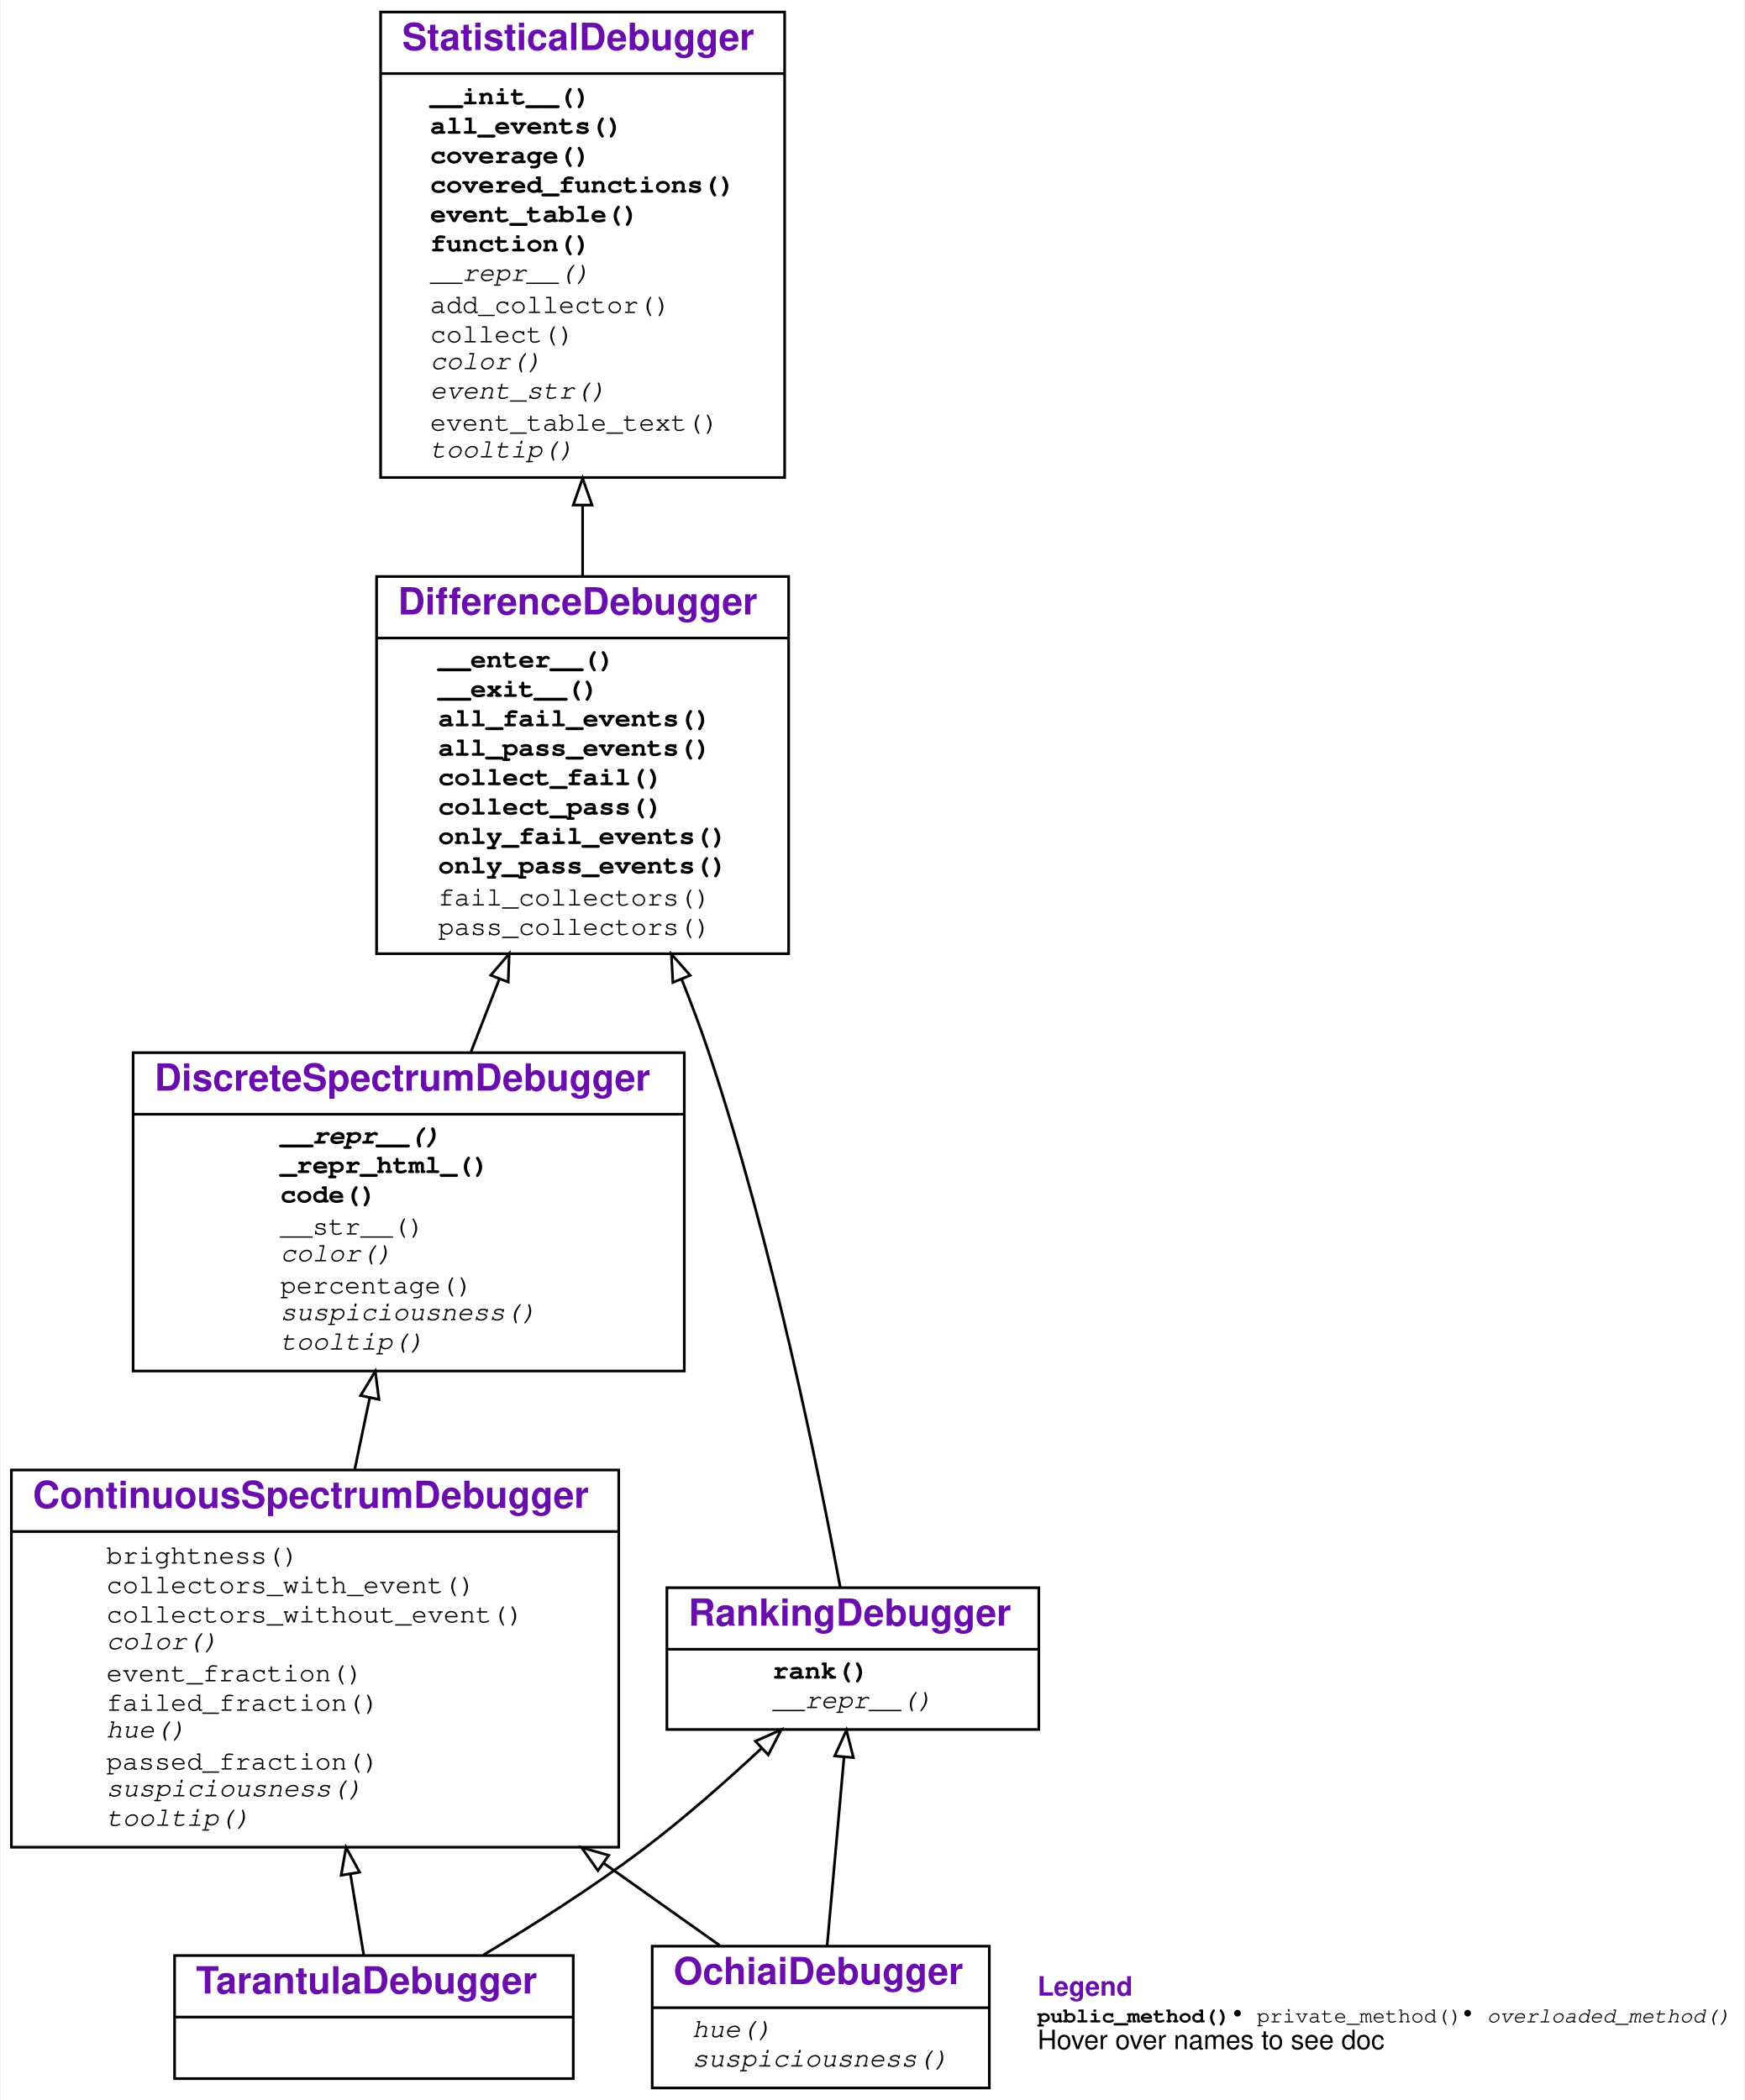
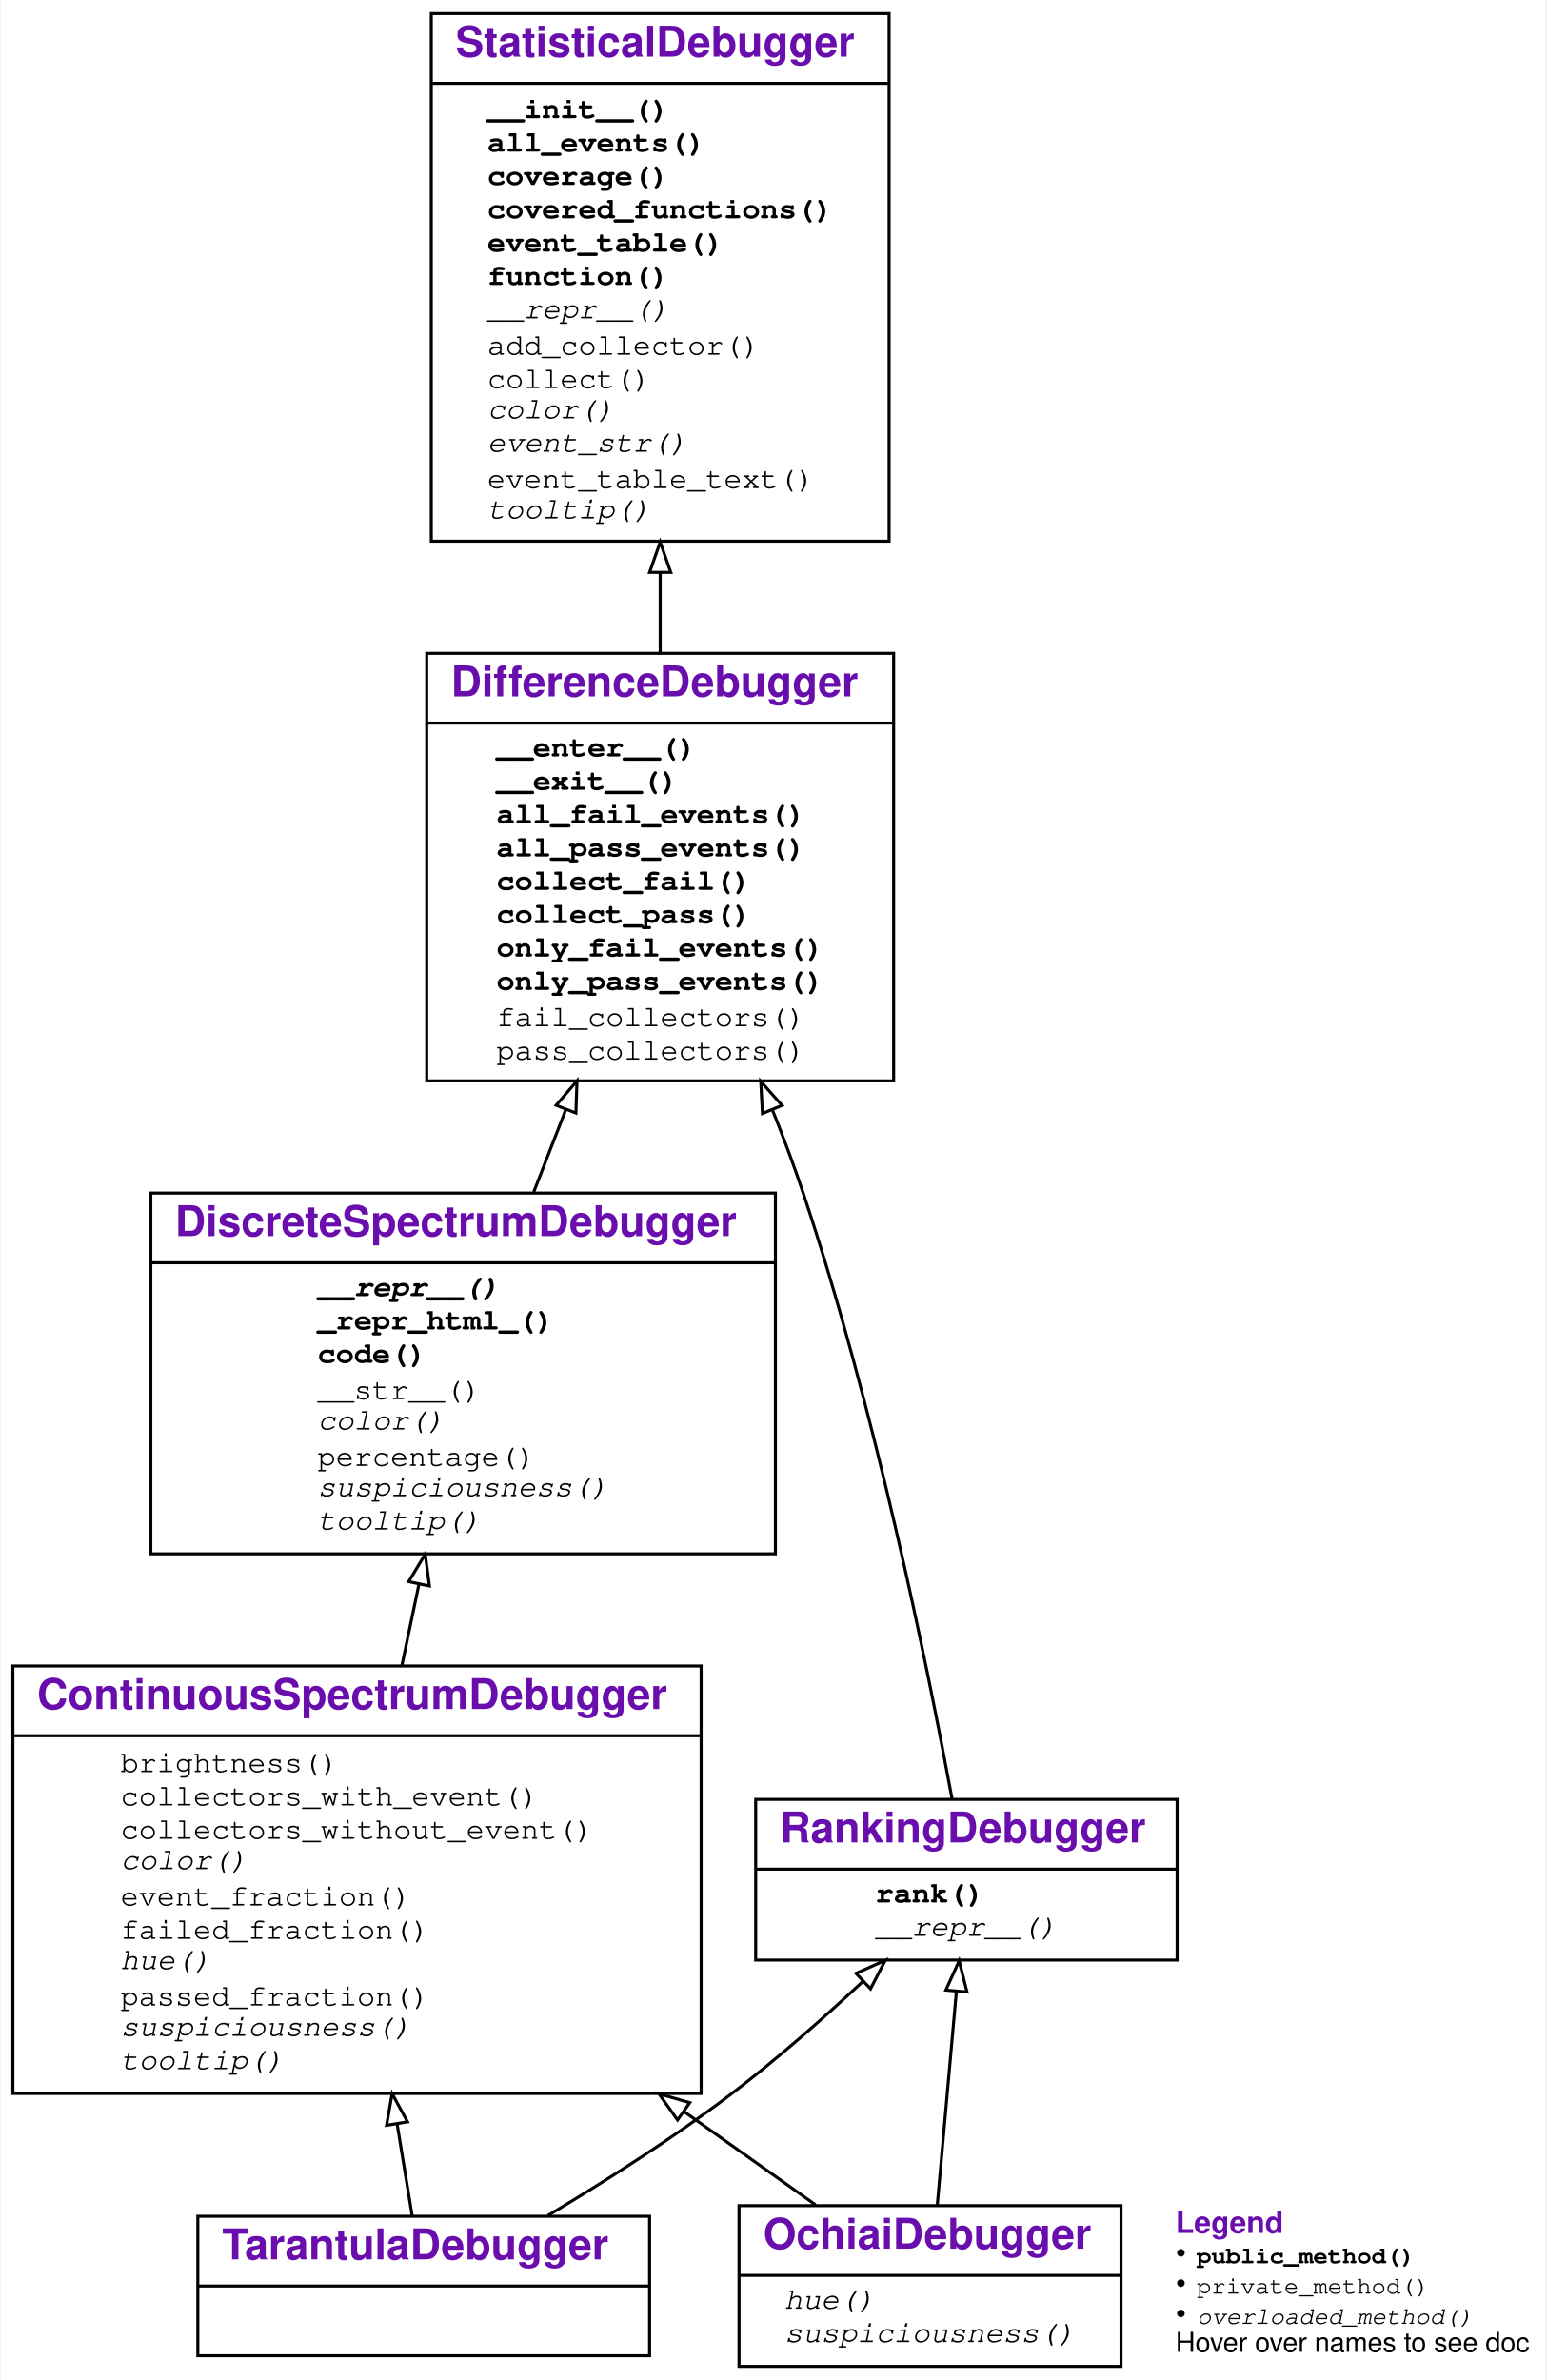
- <svg xmlns="http://www.w3.org/2000/svg" xmlns:xlink="http://www.w3.org/1999/xlink" width="652pt" height="785pt" viewBox="0.00 0.00 651.50 785.00">
+ <svg xmlns="http://www.w3.org/2000/svg" xmlns:xlink="http://www.w3.org/1999/xlink" width="510pt" height="785pt" viewBox="0.00 0.00 509.50 785.00">
  <g id="graph0" class="graph" transform="scale(1 1) rotate(0) translate(4 781)">
    <g id="a_graph0">
      <a xlink:title="TarantulaDebugger class hierarchy">
-         <polygon fill="#ffffff" stroke="transparent" points="-4,4 -4,-781 647.5,-781 647.5,4 -4,4" />
+         <polygon fill="#ffffff" stroke="transparent" points="-4,4 -4,-781 505.5,-781 505.5,4 -4,4" />
      </a>
    </g>
    <g id="node1" class="node">
      <g id="a_node1">
        <a xlink:href="#" xlink:title="class TarantulaDebugger">
          <polygon fill="none" stroke="#000000" points="61,-4 61,-50 210,-50 210,-4 61,-4" />
          <text text-anchor="start" x="69" y="-35.8" font-family="Raleway, Helvetica, Arial, sans-serif" font-weight="bold" font-size="14.00" fill="#6a0dad">TarantulaDebugger</text>
          <polyline fill="none" stroke="#000000" points="61,-27 210,-27 " />
          <text text-anchor="start" x="133.5" y="-11.8" font-family="Raleway, Helvetica, Arial, sans-serif" font-size="14.00" fill="#000000"> </text>
        </a>
      </g>
    </g>
    <g id="node2" class="node">
      <g id="a_node2">
        <a xlink:href="#" xlink:title="class ContinuousSpectrumDebugger">
          <polygon fill="none" stroke="#000000" points="0,-90.5 0,-231.5 227,-231.5 227,-90.5 0,-90.5" />
          <text text-anchor="start" x="8" y="-217.3" font-family="Raleway, Helvetica, Arial, sans-serif" font-weight="bold" font-size="14.00" fill="#6a0dad">ContinuousSpectrumDebugger</text>
          <polyline fill="none" stroke="#000000" points="0,-208.5 227,-208.5 " />
          <g id="a_node2_0">
            <a xlink:href="#" xlink:title="ContinuousSpectrumDebugger">
              <g id="a_node2_1">
                <a xlink:href="#" xlink:title="brightness(self, line)">
                  <text text-anchor="start" x="35.5" y="-196.5" font-family="'Fira Mono', 'Source Code Pro', 'Courier', monospace" font-size="10.00" fill="#000000">brightness()</text>
                </a>
              </g>
              <g id="a_node2_2">
                <a xlink:href="#" xlink:title="collectors_with_event(self, event, category):&#10;    Return all collectors in a category&#10;    that observed the given event.">
                  <text text-anchor="start" x="35.5" y="-185.5" font-family="'Fira Mono', 'Source Code Pro', 'Courier', monospace" font-size="10.00" fill="#000000">collectors_with_event()</text>
                </a>
              </g>
              <g id="a_node2_3">
                <a xlink:href="#" xlink:title="collectors_without_event(self, event, category):&#10;    Return all collectors in a category&#10;    that did not observe the given event.">
                  <text text-anchor="start" x="35.5" y="-174.5" font-family="'Fira Mono', 'Source Code Pro', 'Courier', monospace" font-size="10.00" fill="#000000">collectors_without_event()</text>
                </a>
              </g>
              <g id="a_node2_4">
                <a xlink:href="#" xlink:title="color(self, event)">
                  <text text-anchor="start" x="35.5" y="-164.5" font-family="'Fira Mono', 'Source Code Pro', 'Courier', monospace" font-style="italic" font-size="10.00" fill="#000000">color()</text>
                </a>
              </g>
              <g id="a_node2_5">
                <a xlink:href="#" xlink:title="event_fraction(self, event, category)">
                  <text text-anchor="start" x="35.5" y="-152.5" font-family="'Fira Mono', 'Source Code Pro', 'Courier', monospace" font-size="10.00" fill="#000000">event_fraction()</text>
                </a>
              </g>
              <g id="a_node2_6">
                <a xlink:href="#" xlink:title="failed_fraction(self, line_number)">
                  <text text-anchor="start" x="35.5" y="-141.5" font-family="'Fira Mono', 'Source Code Pro', 'Courier', monospace" font-size="10.00" fill="#000000">failed_fraction()</text>
                </a>
              </g>
              <g id="a_node2_7">
                <a xlink:href="#" xlink:title="hue(self, line_number):&#10;    Return a color hue from 0.0 (red) to 1.0 (green).">
                  <text text-anchor="start" x="35.5" y="-131.5" font-family="'Fira Mono', 'Source Code Pro', 'Courier', monospace" font-style="italic" font-size="10.00" fill="#000000">hue()</text>
                </a>
              </g>
              <g id="a_node2_8">
                <a xlink:href="#" xlink:title="passed_fraction(self, line_number)">
                  <text text-anchor="start" x="35.5" y="-119.5" font-family="'Fira Mono', 'Source Code Pro', 'Courier', monospace" font-size="10.00" fill="#000000">passed_fraction()</text>
                </a>
              </g>
              <g id="a_node2_9">
                <a xlink:href="#" xlink:title="suspiciousness(self, event)">
                  <text text-anchor="start" x="35.5" y="-109.5" font-family="'Fira Mono', 'Source Code Pro', 'Courier', monospace" font-style="italic" font-size="10.00" fill="#000000">suspiciousness()</text>
                </a>
              </g>
              <g id="a_node2_10">
                <a xlink:href="#" xlink:title="tooltip(self, event)">
                  <text text-anchor="start" x="35.5" y="-98.5" font-family="'Fira Mono', 'Source Code Pro', 'Courier', monospace" font-style="italic" font-size="10.00" fill="#000000">tooltip()</text>
                </a>
              </g>
            </a>
          </g>
        </a>
      </g>
    </g>
    <g id="edge1" class="edge">
      <path fill="none" stroke="#000000" d="M131.718,-50.035C130.274,-58.833 128.532,-69.44 126.706,-80.563" />
      <polygon fill="none" stroke="#000000" points="123.251,-80.003 125.085,-90.438 130.159,-81.137 123.251,-80.003" />
    </g>
    <g id="node6" class="node">
      <g id="a_node6">
        <a xlink:href="#" xlink:title="class RankingDebugger">
          <polygon fill="none" stroke="#000000" points="245,-134.5 245,-187.5 384,-187.5 384,-134.5 245,-134.5" />
          <text text-anchor="start" x="253" y="-173.3" font-family="Raleway, Helvetica, Arial, sans-serif" font-weight="bold" font-size="14.00" fill="#6a0dad">RankingDebugger</text>
          <polyline fill="none" stroke="#000000" points="245,-164.5 384,-164.5 " />
          <g id="a_node6_11">
            <a xlink:href="#" xlink:title="RankingDebugger">
              <g id="a_node6_12">
                <a xlink:href="#" xlink:title="rank(self):&#10;    Return a list of events, sorted by suspiciousness, highest first.">
                  <text text-anchor="start" x="284.5" y="-153.5" font-family="'Fira Mono', 'Source Code Pro', 'Courier', monospace" font-weight="bold" font-size="10.00" fill="#000000">rank()</text>
                </a>
              </g>
              <g id="a_node6_13">
                <a xlink:href="#" xlink:title="__repr__(self)">
                  <text text-anchor="start" x="284.5" y="-142.5" font-family="'Fira Mono', 'Source Code Pro', 'Courier', monospace" font-style="italic" font-size="10.00" fill="#000000">__repr__()</text>
                </a>
              </g>
            </a>
          </g>
        </a>
      </g>
    </g>
    <g id="edge5" class="edge">
      <path fill="none" stroke="#000000" d="M176.423,-50.226C195.247,-61.483 217.553,-75.653 236.5,-90 251.511,-101.366 267.046,-115.055 280.263,-127.368" />
      <polygon fill="none" stroke="#000000" points="278.079,-130.118 287.756,-134.43 282.88,-125.024 278.079,-130.118" />
    </g>
    <g id="node3" class="node">
      <g id="a_node3">
        <a xlink:href="#" xlink:title="class DiscreteSpectrumDebugger">
          <polygon fill="none" stroke="#000000" points="45.5,-268.5 45.5,-387.5 251.5,-387.5 251.5,-268.5 45.5,-268.5" />
          <text text-anchor="start" x="53.5" y="-373.3" font-family="Raleway, Helvetica, Arial, sans-serif" font-weight="bold" font-size="14.00" fill="#6a0dad">DiscreteSpectrumDebugger</text>
          <polyline fill="none" stroke="#000000" points="45.5,-364.5 251.5,-364.5 " />
          <g id="a_node3_14">
            <a xlink:href="#" xlink:title="DiscreteSpectrumDebugger">
              <g id="a_node3_15">
                <a xlink:href="#" xlink:title="__repr__(self):&#10;    Show code as string">
                  <text text-anchor="start" x="100.5" y="-353.5" font-family="'Fira Mono', 'Source Code Pro', 'Courier', monospace" font-weight="bold" font-style="italic" font-size="10.00" fill="#000000">__repr__()</text>
                </a>
              </g>
              <g id="a_node3_16">
                <a xlink:href="#" xlink:title="_repr_html_(self):&#10;    When output in Jupyter, visualize as HTML">
                  <text text-anchor="start" x="100.5" y="-342.5" font-family="'Fira Mono', 'Source Code Pro', 'Courier', monospace" font-weight="bold" font-size="10.00" fill="#000000">_repr_html_()</text>
                </a>
              </g>
              <g id="a_node3_17">
                <a xlink:href="#" xlink:title="code(self, functions=None, color=False, suspiciousness=False, line_numbers=True):&#10;    Print a listing of `functions` (default: covered functions).&#10;    If `color` is set, render as HTML, using suspiciousness colors.&#10;    If `suspiciousness` is set, include suspiciousness values.&#10;    If `line_numbers` is set, include line numbers.&#10;    ">
                  <text text-anchor="start" x="100.5" y="-331.5" font-family="'Fira Mono', 'Source Code Pro', 'Courier', monospace" font-weight="bold" font-size="10.00" fill="#000000">code()</text>
                </a>
              </g>
              <g id="a_node3_18">
                <a xlink:href="#" xlink:title="__str__(self):&#10;    Show code as string">
                  <text text-anchor="start" x="100.5" y="-319.5" font-family="'Fira Mono', 'Source Code Pro', 'Courier', monospace" font-size="10.00" fill="#000000">__str__()</text>
                </a>
              </g>
              <g id="a_node3_19">
                <a xlink:href="#" xlink:title="color(self, event):&#10;    Return a color for the given event.">
                  <text text-anchor="start" x="100.5" y="-309.5" font-family="'Fira Mono', 'Source Code Pro', 'Courier', monospace" font-style="italic" font-size="10.00" fill="#000000">color()</text>
                </a>
              </g>
              <g id="a_node3_20">
                <a xlink:href="#" xlink:title="percentage(self, event):&#10;    Return the suspiciousness for the given event as percentage string">
                  <text text-anchor="start" x="100.5" y="-297.5" font-family="'Fira Mono', 'Source Code Pro', 'Courier', monospace" font-size="10.00" fill="#000000">percentage()</text>
                </a>
              </g>
              <g id="a_node3_21">
                <a xlink:href="#" xlink:title="suspiciousness(self, event):&#10;    Return a suspiciousness value [0, 1.0]&#10;    for the given event, or `None` if unknown">
                  <text text-anchor="start" x="100.5" y="-287.5" font-family="'Fira Mono', 'Source Code Pro', 'Courier', monospace" font-style="italic" font-size="10.00" fill="#000000">suspiciousness()</text>
                </a>
              </g>
              <g id="a_node3_22">
                <a xlink:href="#" xlink:title="tooltip(self, event):&#10;    Return a tooltip for the given event.">
                  <text text-anchor="start" x="100.5" y="-276.5" font-family="'Fira Mono', 'Source Code Pro', 'Courier', monospace" font-style="italic" font-size="10.00" fill="#000000">tooltip()</text>
                </a>
              </g>
            </a>
          </g>
        </a>
      </g>
    </g>
    <g id="edge2" class="edge">
      <path fill="none" stroke="#000000" d="M128.343,-231.823C130.198,-240.672 132.093,-249.715 133.943,-258.543" />
      <polygon fill="none" stroke="#000000" points="130.531,-259.327 136.008,-268.396 137.382,-257.891 130.531,-259.327" />
    </g>
    <g id="node4" class="node">
      <g id="a_node4">
        <a xlink:href="#" xlink:title="class DifferenceDebugger">
          <polygon fill="none" stroke="#000000" points="136.5,-424.5 136.5,-565.5 290.5,-565.5 290.5,-424.5 136.5,-424.5" />
          <text text-anchor="start" x="144.5" y="-551.3" font-family="Raleway, Helvetica, Arial, sans-serif" font-weight="bold" font-size="14.00" fill="#6a0dad">DifferenceDebugger</text>
          <polyline fill="none" stroke="#000000" points="136.5,-542.5 290.5,-542.5 " />
          <g id="a_node4_23">
            <a xlink:href="#" xlink:title="DifferenceDebugger">
              <g id="a_node4_24">
                <a xlink:href="#" xlink:title="__enter__(self):&#10;    Enter a `with` block. Collect coverage and outcome;&#10;    classify as FAIL if the block raises an exception,&#10;    and PASS if it does not.&#10;    ">
                  <text text-anchor="start" x="159.5" y="-531.5" font-family="'Fira Mono', 'Source Code Pro', 'Courier', monospace" font-weight="bold" font-size="10.00" fill="#000000">__enter__()</text>
                </a>
              </g>
              <g id="a_node4_25">
                <a xlink:href="#" xlink:title="__exit__(self, exc_tp, value, traceback):&#10;    Exit the `with` block.">
                  <text text-anchor="start" x="159.5" y="-520.5" font-family="'Fira Mono', 'Source Code Pro', 'Courier', monospace" font-weight="bold" font-size="10.00" fill="#000000">__exit__()</text>
                </a>
              </g>
              <g id="a_node4_26">
                <a xlink:href="#" xlink:title="all_fail_events(self):&#10;    Return all events observed in failing runs.">
                  <text text-anchor="start" x="159.5" y="-509.5" font-family="'Fira Mono', 'Source Code Pro', 'Courier', monospace" font-weight="bold" font-size="10.00" fill="#000000">all_fail_events()</text>
                </a>
              </g>
              <g id="a_node4_27">
                <a xlink:href="#" xlink:title="all_pass_events(self):&#10;    Return all events observed in passing runs.">
                  <text text-anchor="start" x="159.5" y="-498.5" font-family="'Fira Mono', 'Source Code Pro', 'Courier', monospace" font-weight="bold" font-size="10.00" fill="#000000">all_pass_events()</text>
                </a>
              </g>
              <g id="a_node4_28">
                <a xlink:href="#" xlink:title="collect_fail(self, *args, **kwargs):&#10;    Return a collector for failing runs.">
                  <text text-anchor="start" x="159.5" y="-487.5" font-family="'Fira Mono', 'Source Code Pro', 'Courier', monospace" font-weight="bold" font-size="10.00" fill="#000000">collect_fail()</text>
                </a>
              </g>
              <g id="a_node4_29">
                <a xlink:href="#" xlink:title="collect_pass(self, *args, **kwargs):&#10;    Return a collector for passing runs.">
                  <text text-anchor="start" x="159.5" y="-476.5" font-family="'Fira Mono', 'Source Code Pro', 'Courier', monospace" font-weight="bold" font-size="10.00" fill="#000000">collect_pass()</text>
                </a>
              </g>
              <g id="a_node4_30">
                <a xlink:href="#" xlink:title="only_fail_events(self):&#10;    Return all events observed only in failing runs.">
                  <text text-anchor="start" x="159.5" y="-465.5" font-family="'Fira Mono', 'Source Code Pro', 'Courier', monospace" font-weight="bold" font-size="10.00" fill="#000000">only_fail_events()</text>
                </a>
              </g>
              <g id="a_node4_31">
                <a xlink:href="#" xlink:title="only_pass_events(self):&#10;    Return all events observed only in passing runs.">
                  <text text-anchor="start" x="159.5" y="-454.5" font-family="'Fira Mono', 'Source Code Pro', 'Courier', monospace" font-weight="bold" font-size="10.00" fill="#000000">only_pass_events()</text>
                </a>
              </g>
              <g id="a_node4_32">
                <a xlink:href="#" xlink:title="fail_collectors(self)">
                  <text text-anchor="start" x="159.5" y="-442.5" font-family="'Fira Mono', 'Source Code Pro', 'Courier', monospace" font-size="10.00" fill="#000000">fail_collectors()</text>
                </a>
              </g>
              <g id="a_node4_33">
                <a xlink:href="#" xlink:title="pass_collectors(self)">
                  <text text-anchor="start" x="159.5" y="-431.5" font-family="'Fira Mono', 'Source Code Pro', 'Courier', monospace" font-size="10.00" fill="#000000">pass_collectors()</text>
                </a>
              </g>
            </a>
          </g>
        </a>
      </g>
    </g>
    <g id="edge3" class="edge">
      <path fill="none" stroke="#000000" d="M171.783,-387.819C175.216,-396.641 178.8,-405.847 182.361,-414.997" />
      <polygon fill="none" stroke="#000000" points="179.169,-416.444 186.057,-424.494 185.692,-413.905 179.169,-416.444" />
    </g>
    <g id="node5" class="node">
      <g id="a_node5">
        <a xlink:href="#" xlink:title="class StatisticalDebugger">
          <polygon fill="none" stroke="#000000" points="138,-602.5 138,-776.5 289,-776.5 289,-602.5 138,-602.5" />
          <text text-anchor="start" x="146" y="-762.3" font-family="Raleway, Helvetica, Arial, sans-serif" font-weight="bold" font-size="14.00" fill="#6a0dad">StatisticalDebugger</text>
          <polyline fill="none" stroke="#000000" points="138,-753.5 289,-753.5 " />
          <g id="a_node5_34">
            <a xlink:href="#" xlink:title="StatisticalDebugger">
              <g id="a_node5_35">
                <a xlink:href="#" xlink:title="__init__(self, collector_class=&lt;class '__main__.CoverageCollector'&gt;, log=False):&#10;    Constructor. Use instances of `collector_class` to collect events.">
                  <text text-anchor="start" x="156.5" y="-742" font-family="'Fira Mono', 'Source Code Pro', 'Courier', monospace" font-weight="bold" font-size="10.00" fill="#000000">__init__()</text>
                </a>
              </g>
              <g id="a_node5_36">
                <a xlink:href="#" xlink:title="all_events(self, outcome=None):&#10;    Return a set of all events observed.">
                  <text text-anchor="start" x="156.5" y="-731" font-family="'Fira Mono', 'Source Code Pro', 'Courier', monospace" font-weight="bold" font-size="10.00" fill="#000000">all_events()</text>
                </a>
              </g>
              <g id="a_node5_37">
                <a xlink:href="#" xlink:title="coverage(self):&#10;    Return a set of all (functions, line_numbers) observed">
                  <text text-anchor="start" x="156.5" y="-720" font-family="'Fira Mono', 'Source Code Pro', 'Courier', monospace" font-weight="bold" font-size="10.00" fill="#000000">coverage()</text>
                </a>
              </g>
              <g id="a_node5_38">
                <a xlink:href="#" xlink:title="covered_functions(self):&#10;    Return a set of all functions observed">
                  <text text-anchor="start" x="156.5" y="-709" font-family="'Fira Mono', 'Source Code Pro', 'Courier', monospace" font-weight="bold" font-size="10.00" fill="#000000">covered_functions()</text>
                </a>
              </g>
              <g id="a_node5_39">
                <a xlink:href="#" xlink:title="event_table(self, **_args):&#10;    Print out event table in Markdown format.">
                  <text text-anchor="start" x="156.5" y="-698" font-family="'Fira Mono', 'Source Code Pro', 'Courier', monospace" font-weight="bold" font-size="10.00" fill="#000000">event_table()</text>
                </a>
              </g>
              <g id="a_node5_40">
                <a xlink:href="#" xlink:title="function(self):&#10;    Return the entry function from the events observed,&#10;    or None if ambiguous">
                  <text text-anchor="start" x="156.5" y="-687" font-family="'Fira Mono', 'Source Code Pro', 'Courier', monospace" font-weight="bold" font-size="10.00" fill="#000000">function()</text>
                </a>
              </g>
              <g id="a_node5_41">
                <a xlink:href="#" xlink:title="__repr__(self)">
                  <text text-anchor="start" x="156.5" y="-676" font-family="'Fira Mono', 'Source Code Pro', 'Courier', monospace" font-style="italic" font-size="10.00" fill="#000000">__repr__()</text>
                </a>
              </g>
              <g id="a_node5_42">
                <a xlink:href="#" xlink:title="add_collector(self, outcome, collector)">
                  <text text-anchor="start" x="156.5" y="-664" font-family="'Fira Mono', 'Source Code Pro', 'Courier', monospace" font-size="10.00" fill="#000000">add_collector()</text>
                </a>
              </g>
              <g id="a_node5_43">
                <a xlink:href="#" xlink:title="collect(self, outcome, *args, **kwargs):&#10;    Return a collector for the given outcome.&#10;    Additional args are passed to the collector.">
                  <text text-anchor="start" x="156.5" y="-653" font-family="'Fira Mono', 'Source Code Pro', 'Courier', monospace" font-size="10.00" fill="#000000">collect()</text>
                </a>
              </g>
              <g id="a_node5_44">
                <a xlink:href="#" xlink:title="color(self, event):&#10;    Return a color for the given event, or None.&#10;    To be overloaded in subclasses.">
                  <text text-anchor="start" x="156.5" y="-643" font-family="'Fira Mono', 'Source Code Pro', 'Courier', monospace" font-style="italic" font-size="10.00" fill="#000000">color()</text>
                </a>
              </g>
              <g id="a_node5_45">
                <a xlink:href="#" xlink:title="event_str(self, event):&#10;    Format the given event. To be overloaded in subclasses.">
                  <text text-anchor="start" x="156.5" y="-632" font-family="'Fira Mono', 'Source Code Pro', 'Courier', monospace" font-style="italic" font-size="10.00" fill="#000000">event_str()</text>
                </a>
              </g>
              <g id="a_node5_46">
                <a xlink:href="#" xlink:title="event_table_text(self, args=False, color=False):&#10;    Print out a table of events observed.&#10;    If args is set, use arguments as headers.&#10;    If color is set, use colors.">
                  <text text-anchor="start" x="156.5" y="-620" font-family="'Fira Mono', 'Source Code Pro', 'Courier', monospace" font-size="10.00" fill="#000000">event_table_text()</text>
                </a>
              </g>
              <g id="a_node5_47">
                <a xlink:href="#" xlink:title="tooltip(self, event):&#10;    Return a tooltip string for the given event, or None.&#10;    To be overloaded in subclasses.">
                  <text text-anchor="start" x="156.5" y="-610" font-family="'Fira Mono', 'Source Code Pro', 'Courier', monospace" font-style="italic" font-size="10.00" fill="#000000">tooltip()</text>
                </a>
              </g>
            </a>
          </g>
        </a>
      </g>
    </g>
    <g id="edge4" class="edge">
      <path fill="none" stroke="#000000" d="M213.5,-565.769C213.5,-574.371 213.5,-583.272 213.5,-592.174" />
      <polygon fill="none" stroke="#000000" points="210,-592.21 213.5,-602.21 217,-592.21 210,-592.21" />
    </g>
    <g id="edge6" class="edge">
      <path fill="none" stroke="#000000" d="M309.779,-187.649C301.828,-230.512 284.274,-317.142 260.5,-388 257.53,-396.851 254.109,-405.978 250.496,-414.995" />
      <polygon fill="none" stroke="#000000" points="247.222,-413.755 246.671,-424.335 253.7,-416.407 247.222,-413.755" />
    </g>
    <g id="node7" class="node">
      <g id="a_node7">
        <a xlink:href="#" xlink:title="class OchiaiDebugger">
          <polygon fill="none" stroke="#000000" points="239.5,-.5 239.5,-53.5 365.5,-53.5 365.5,-.5 239.5,-.5" />
          <text text-anchor="start" x="247.5" y="-39.3" font-family="Raleway, Helvetica, Arial, sans-serif" font-weight="bold" font-size="14.00" fill="#6a0dad">OchiaiDebugger</text>
          <polyline fill="none" stroke="#000000" points="239.5,-30.5 365.5,-30.5 " />
          <g id="a_node7_48">
            <a xlink:href="#" xlink:title="OchiaiDebugger">
              <g id="a_node7_49">
                <a xlink:href="#" xlink:title="hue(self, event)">
                  <text text-anchor="start" x="254.5" y="-19.5" font-family="'Fira Mono', 'Source Code Pro', 'Courier', monospace" font-style="italic" font-size="10.00" fill="#000000">hue()</text>
                </a>
              </g>
              <g id="a_node7_50">
                <a xlink:href="#" xlink:title="suspiciousness(self, event)">
                  <text text-anchor="start" x="254.5" y="-8.5" font-family="'Fira Mono', 'Source Code Pro', 'Courier', monospace" font-style="italic" font-size="10.00" fill="#000000">suspiciousness()</text>
                </a>
              </g>
            </a>
          </g>
        </a>
      </g>
    </g>
    <g id="edge7" class="edge">
      <path fill="none" stroke="#000000" d="M264.707,-53.795C251.864,-62.9 236.804,-73.578 221.256,-84.602" />
      <polygon fill="none" stroke="#000000" points="219.223,-81.753 213.089,-90.392 223.271,-87.463 219.223,-81.753" />
    </g>
    <g id="edge8" class="edge">
      <path fill="none" stroke="#000000" d="M304.899,-53.795C306.706,-73.971 309.204,-101.865 311.199,-124.143" />
      <polygon fill="none" stroke="#000000" points="307.726,-124.604 312.105,-134.252 314.699,-123.979 307.726,-124.604" />
    </g>
    <g id="node8" class="node">
-       <text text-anchor="start" x="383.5" y="-35" font-family="Raleway, Helvetica, Arial, sans-serif" font-weight="bold" font-size="10.00" fill="#6a0dad">Legend</text>
-       <text text-anchor="start" x="383.5" y="-25" font-family="'Fira Mono', 'Source Code Pro', 'Courier', monospace" font-weight="bold" font-size="8.00" fill="#000000">public_method()</text>
-       <text text-anchor="start" x="456.5" y="-25" font-family="Raleway, Helvetica, Arial, sans-serif" font-size="10.00" fill="#000000"> • </text>
-       <text text-anchor="start" x="465.5" y="-25" font-family="'Fira Mono', 'Source Code Pro', 'Courier', monospace" font-size="8.00" fill="#000000">private_method()</text>
-       <text text-anchor="start" x="542.5" y="-25" font-family="Raleway, Helvetica, Arial, sans-serif" font-size="10.00" fill="#000000"> • </text>
-       <text text-anchor="start" x="551.5" y="-25" font-family="'Fira Mono', 'Source Code Pro', 'Courier', monospace" font-style="italic" font-size="8.00" fill="#000000">overloaded_method()</text>
-       <text text-anchor="start" x="383.5" y="-15" font-family="Raleway, Helvetica, Arial, sans-serif" font-size="10.00" fill="#000000">Hover over names to see doc</text>
+       <text text-anchor="start" x="383.5" y="-44.5" font-family="Raleway, Helvetica, Arial, sans-serif" font-weight="bold" font-size="10.00" fill="#6a0dad">Legend</text>
+       <text text-anchor="start" x="383.5" y="-34.5" font-family="Raleway, Helvetica, Arial, sans-serif" font-size="10.00" fill="#000000">• </text>
+       <text text-anchor="start" x="390.5" y="-34.5" font-family="'Fira Mono', 'Source Code Pro', 'Courier', monospace" font-weight="bold" font-size="8.00" fill="#000000">public_method()</text>
+       <text text-anchor="start" x="383.5" y="-24.5" font-family="Raleway, Helvetica, Arial, sans-serif" font-size="10.00" fill="#000000">• </text>
+       <text text-anchor="start" x="390.5" y="-24.5" font-family="'Fira Mono', 'Source Code Pro', 'Courier', monospace" font-size="8.00" fill="#000000">private_method()</text>
+       <text text-anchor="start" x="383.5" y="-14.5" font-family="Raleway, Helvetica, Arial, sans-serif" font-size="10.00" fill="#000000">• </text>
+       <text text-anchor="start" x="390.5" y="-14.5" font-family="'Fira Mono', 'Source Code Pro', 'Courier', monospace" font-style="italic" font-size="8.00" fill="#000000">overloaded_method()</text>
+       <text text-anchor="start" x="383.5" y="-5.3" font-family="Helvetica,sans-Serif" font-size="9.00" fill="#000000">Hover over names to see doc</text>
    </g>
  </g>
</svg>
